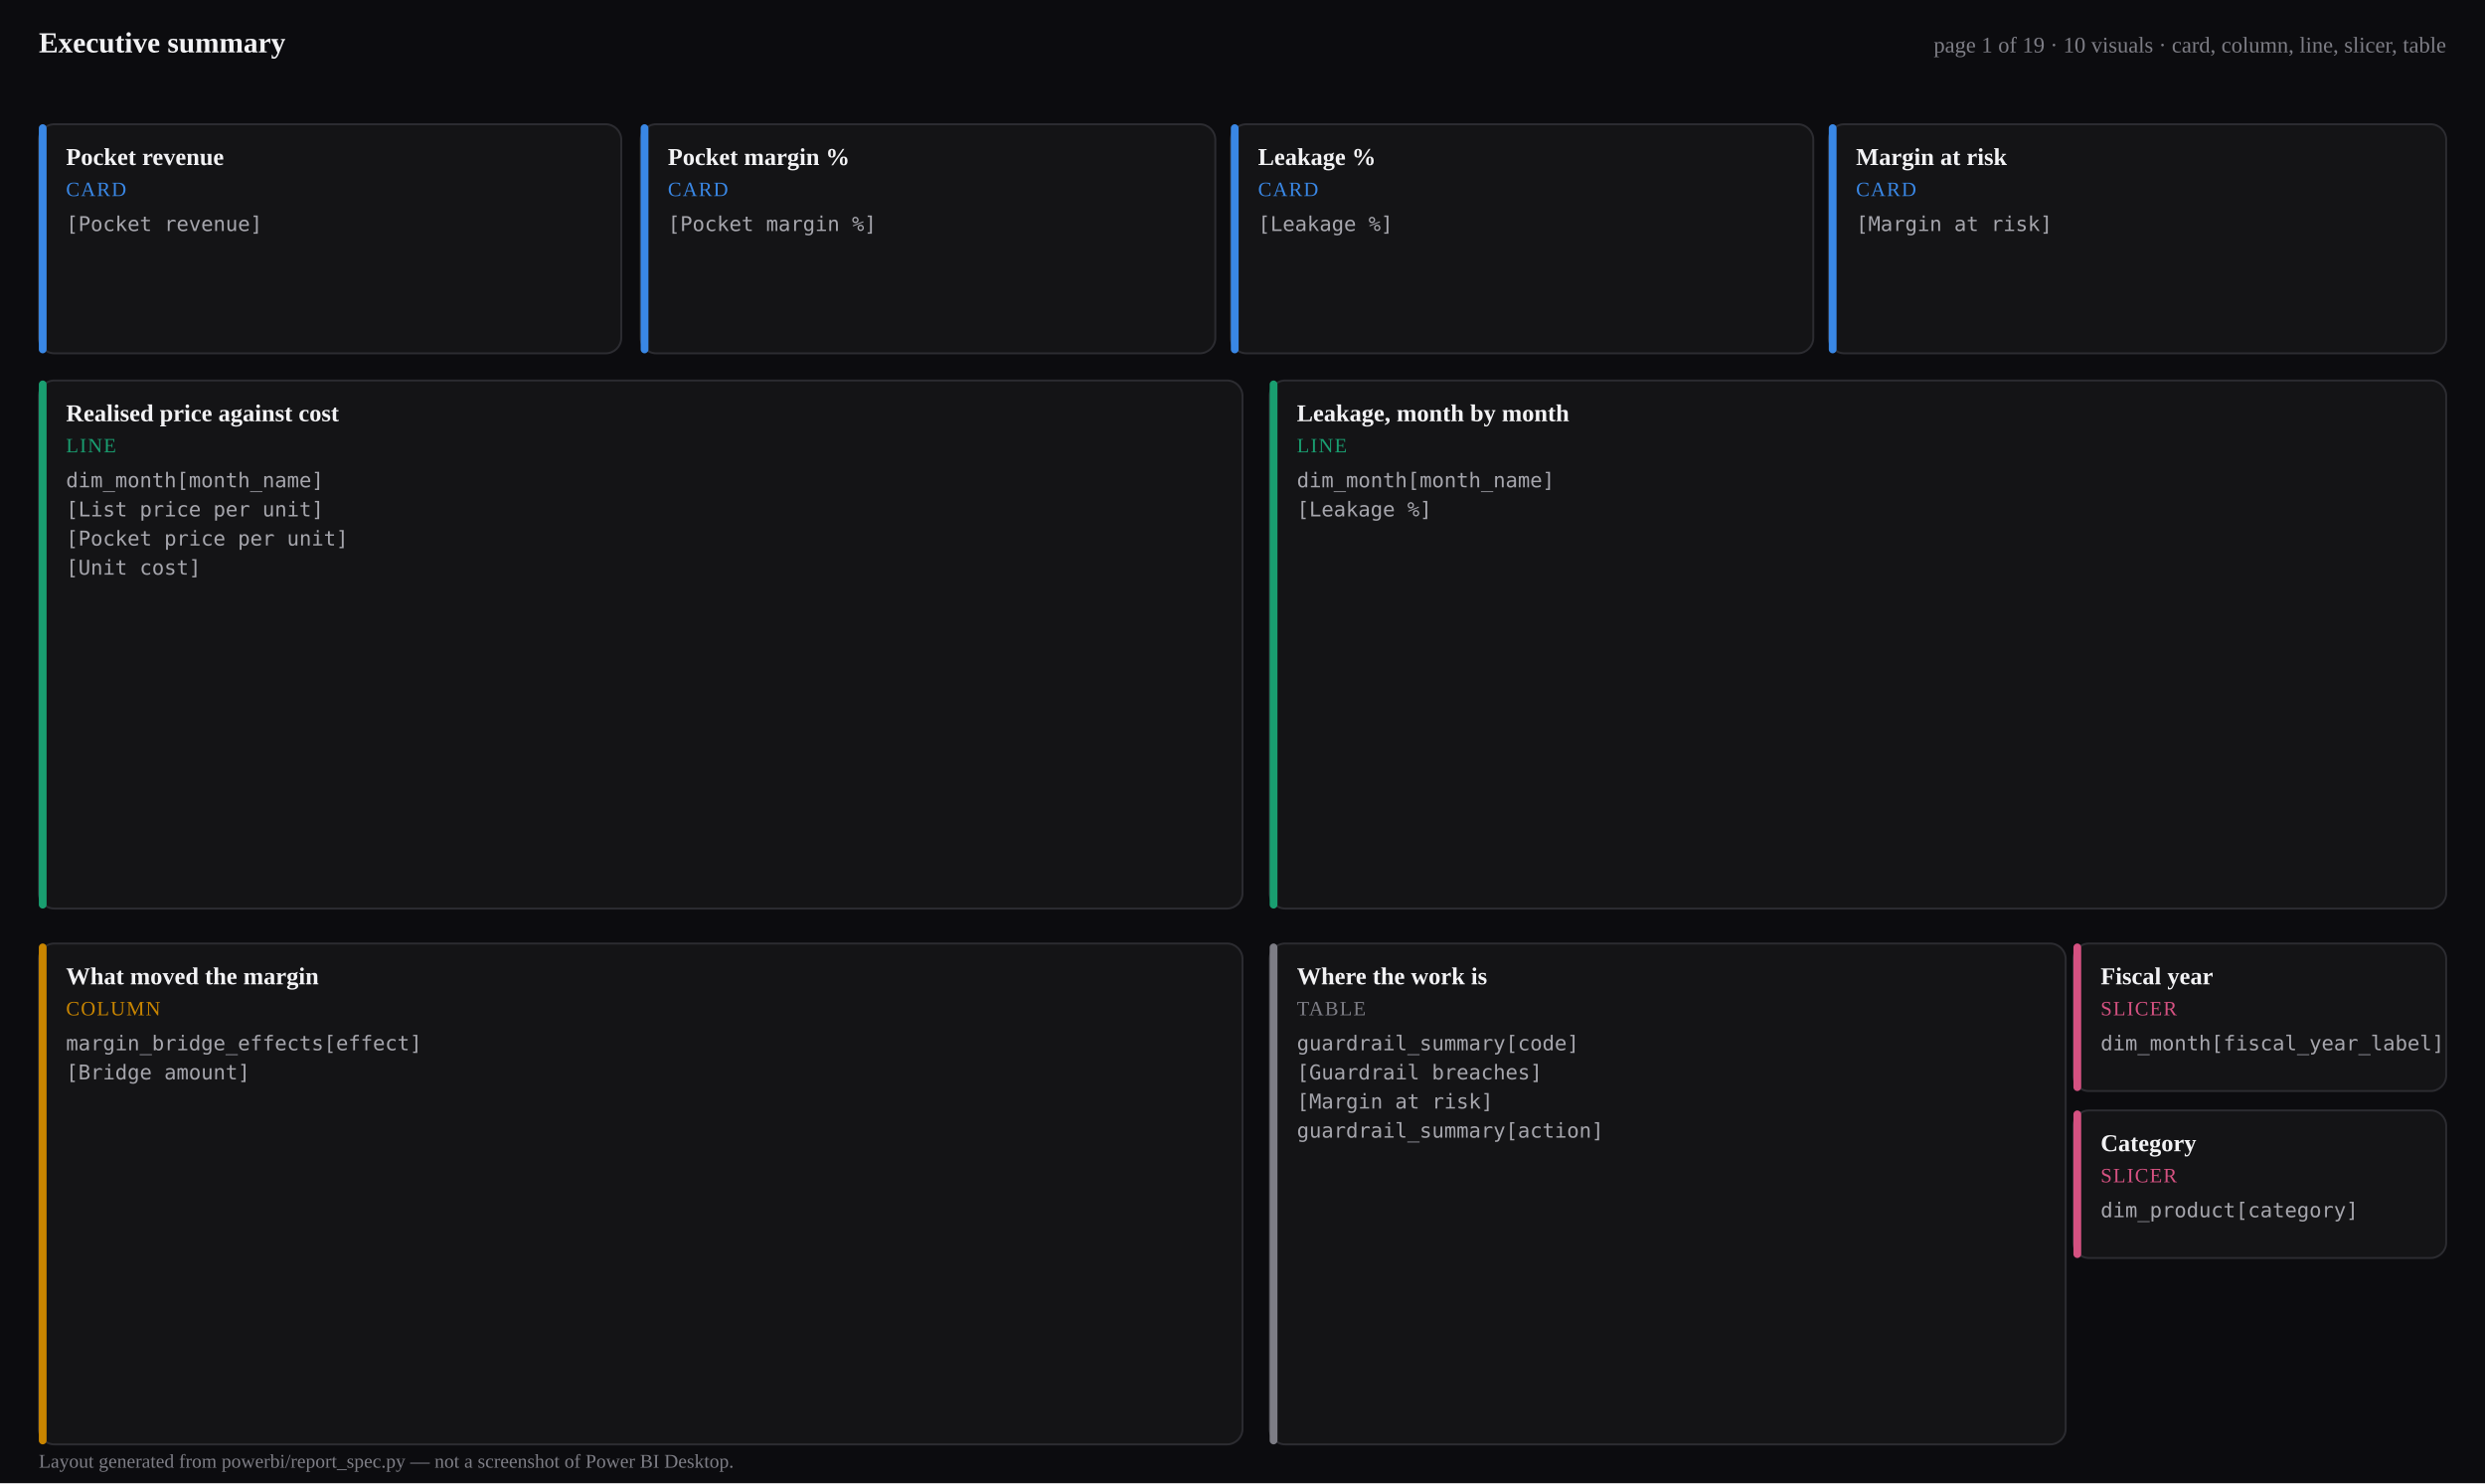
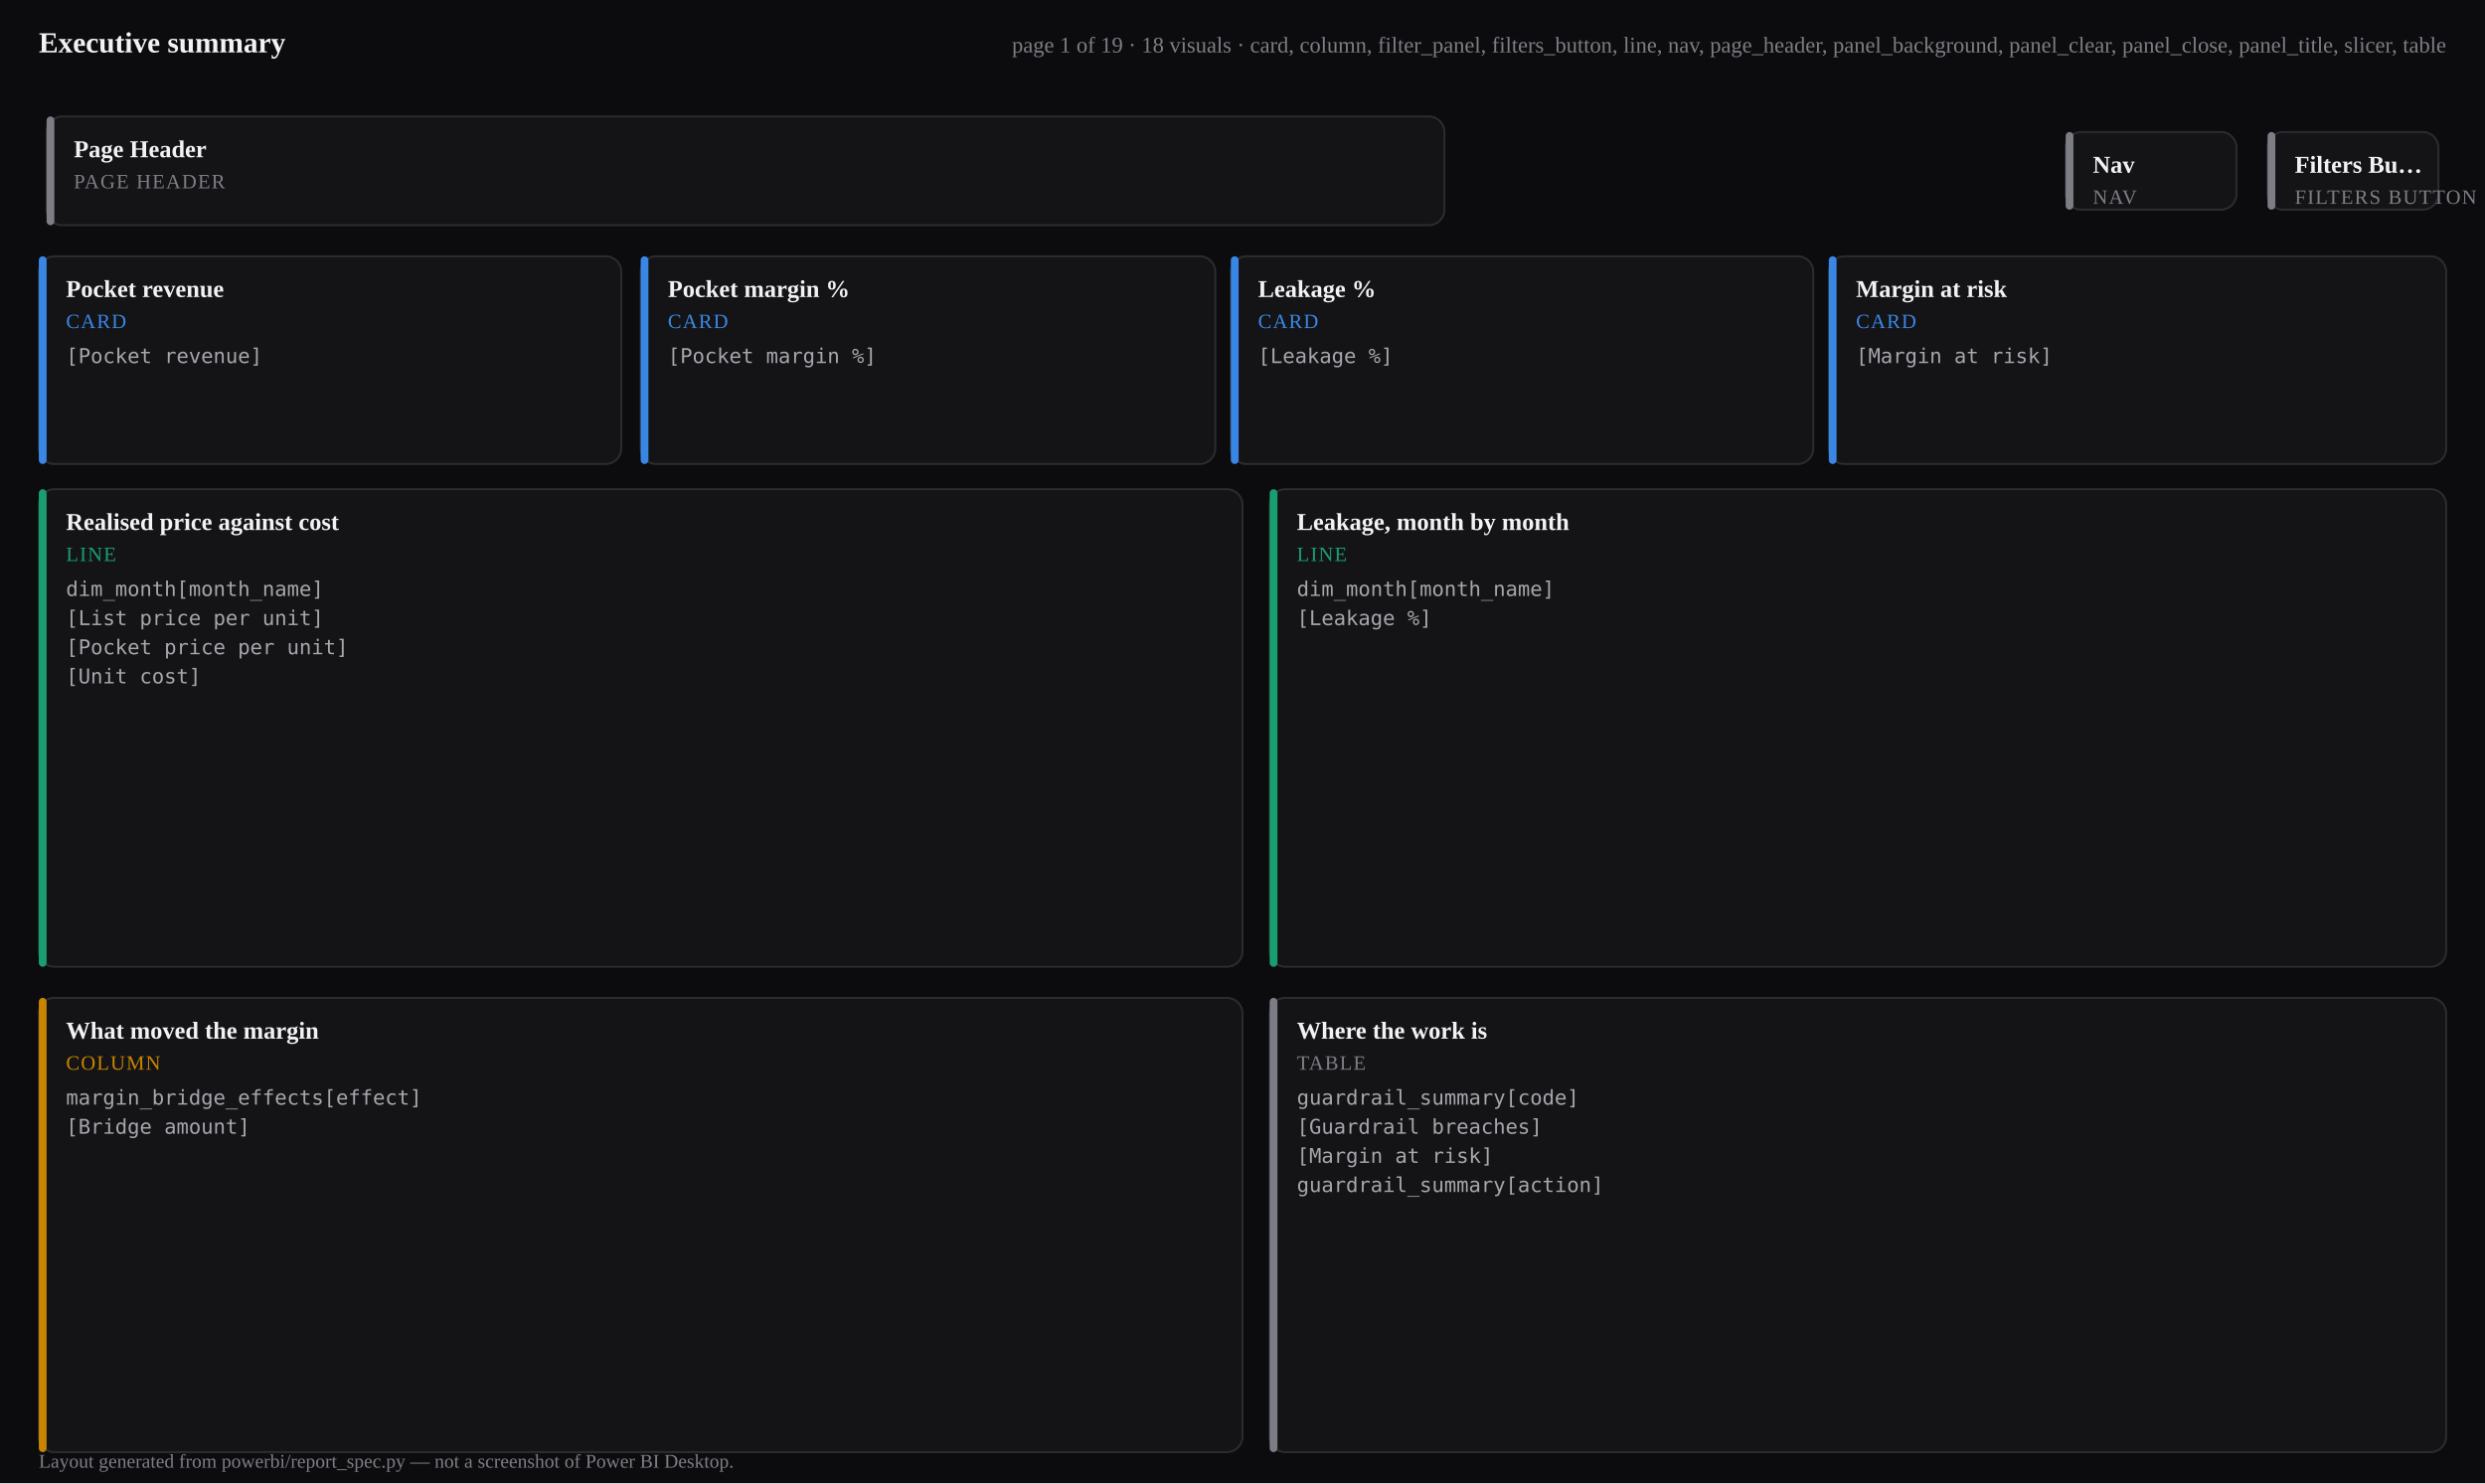
- <svg xmlns="http://www.w3.org/2000/svg" viewBox="0 0 1280 764" width="1280" height="764" role="img" aria-label="Layout of the Executive summary page: 10 visuals on a 1280 by 720 canvas">
+ <svg xmlns="http://www.w3.org/2000/svg" viewBox="0 0 1280 764" width="1280" height="764" role="img" aria-label="Layout of the Executive summary page: 18 visuals on a 1280 by 720 canvas">
  <rect width="1280" height="764" fill="#0c0c0f" />
  <text x="20" y="27" fill="#f2f2f4" font-size="15" font-weight="700">Executive summary</text>
-   <text x="1260" y="27" fill="#7d7d85" font-size="11.5" text-anchor="end">page 1 of 19 · 10 visuals · card, column, line, slicer, table</text>
+   <text x="1260" y="27" fill="#7d7d85" font-size="11.5" text-anchor="end">page 1 of 19 · 18 visuals · card, column, filter_panel, filters_button, line, nav, page_header, panel_background, panel_clear, panel_close, panel_title, slicer, table</text>
  <g transform="translate(0 44)">
    <g>
-       <rect x="20" y="20" width="300" height="118" rx="8" fill="#141416" stroke="#2c2c31" stroke-width="1" />
-       <rect x="20" y="20" width="4" height="118" rx="2" fill="#3987e5" />
-       <text x="34" y="41" fill="#f2f2f4" font-size="12.5" font-weight="600">Pocket revenue</text>
-       <text x="34" y="57" fill="#3987e5" font-size="10.5" letter-spacing="0.06em">CARD</text>
-       <text x="34" y="75" fill="#a6a6ad" font-size="10.5" font-family="ui-monospace, SFMono-Regular, Menlo, monospace">[Pocket revenue]</text>
+       <rect x="24" y="16" width="720" height="56" rx="8" fill="#141416" stroke="#2c2c31" stroke-width="1" />
+       <rect x="24" y="16" width="4" height="56" rx="2" fill="#7d7d85" />
+       <text x="38" y="37" fill="#f2f2f4" font-size="12.5" font-weight="600">Page Header</text>
+       <text x="38" y="53" fill="#7d7d85" font-size="10.5" letter-spacing="0.06em">PAGE HEADER</text>
    </g>
    <g>
-       <rect x="330" y="20" width="296" height="118" rx="8" fill="#141416" stroke="#2c2c31" stroke-width="1" />
-       <rect x="330" y="20" width="4" height="118" rx="2" fill="#3987e5" />
-       <text x="344" y="41" fill="#f2f2f4" font-size="12.5" font-weight="600">Pocket margin %</text>
-       <text x="344" y="57" fill="#3987e5" font-size="10.5" letter-spacing="0.06em">CARD</text>
-       <text x="344" y="75" fill="#a6a6ad" font-size="10.5" font-family="ui-monospace, SFMono-Regular, Menlo, monospace">[Pocket margin %]</text>
+       <rect x="1168" y="24" width="88" height="40" rx="8" fill="#141416" stroke="#2c2c31" stroke-width="1" />
+       <rect x="1168" y="24" width="4" height="40" rx="2" fill="#7d7d85" />
+       <text x="1182" y="45" fill="#f2f2f4" font-size="12.5" font-weight="600">Filters Bu…</text>
+       <text x="1182" y="61" fill="#7d7d85" font-size="10.5" letter-spacing="0.06em">FILTERS BUTTON</text>
    </g>
    <g>
-       <rect x="634" y="20" width="300" height="118" rx="8" fill="#141416" stroke="#2c2c31" stroke-width="1" />
-       <rect x="634" y="20" width="4" height="118" rx="2" fill="#3987e5" />
-       <text x="648" y="41" fill="#f2f2f4" font-size="12.5" font-weight="600">Leakage %</text>
-       <text x="648" y="57" fill="#3987e5" font-size="10.5" letter-spacing="0.06em">CARD</text>
-       <text x="648" y="75" fill="#a6a6ad" font-size="10.5" font-family="ui-monospace, SFMono-Regular, Menlo, monospace">[Leakage %]</text>
+       <rect x="1064" y="24" width="88" height="40" rx="8" fill="#141416" stroke="#2c2c31" stroke-width="1" />
+       <rect x="1064" y="24" width="4" height="40" rx="2" fill="#7d7d85" />
+       <text x="1078" y="45" fill="#f2f2f4" font-size="12.5" font-weight="600">Nav</text>
+       <text x="1078" y="61" fill="#7d7d85" font-size="10.5" letter-spacing="0.06em">NAV</text>
    </g>
    <g>
-       <rect x="942" y="20" width="318" height="118" rx="8" fill="#141416" stroke="#2c2c31" stroke-width="1" />
-       <rect x="942" y="20" width="4" height="118" rx="2" fill="#3987e5" />
-       <text x="956" y="41" fill="#f2f2f4" font-size="12.5" font-weight="600">Margin at risk</text>
-       <text x="956" y="57" fill="#3987e5" font-size="10.5" letter-spacing="0.06em">CARD</text>
-       <text x="956" y="75" fill="#a6a6ad" font-size="10.5" font-family="ui-monospace, SFMono-Regular, Menlo, monospace">[Margin at risk]</text>
+       <rect x="20" y="88" width="300" height="107" rx="8" fill="#141416" stroke="#2c2c31" stroke-width="1" />
+       <rect x="20" y="88" width="4" height="107" rx="2" fill="#3987e5" />
+       <text x="34" y="109" fill="#f2f2f4" font-size="12.5" font-weight="600">Pocket revenue</text>
+       <text x="34" y="125" fill="#3987e5" font-size="10.5" letter-spacing="0.06em">CARD</text>
+       <text x="34" y="143" fill="#a6a6ad" font-size="10.5" font-family="ui-monospace, SFMono-Regular, Menlo, monospace">[Pocket revenue]</text>
    </g>
    <g>
-       <rect x="20" y="152" width="620" height="272" rx="8" fill="#141416" stroke="#2c2c31" stroke-width="1" />
-       <rect x="20" y="152" width="4" height="272" rx="2" fill="#199e70" />
-       <text x="34" y="173" fill="#f2f2f4" font-size="12.5" font-weight="600">Realised price against cost</text>
-       <text x="34" y="189" fill="#199e70" font-size="10.5" letter-spacing="0.06em">LINE</text>
-       <text x="34" y="207" fill="#a6a6ad" font-size="10.5" font-family="ui-monospace, SFMono-Regular, Menlo, monospace">dim_month[month_name]</text>
-       <text x="34" y="222" fill="#a6a6ad" font-size="10.5" font-family="ui-monospace, SFMono-Regular, Menlo, monospace">[List price per unit]</text>
-       <text x="34" y="237" fill="#a6a6ad" font-size="10.5" font-family="ui-monospace, SFMono-Regular, Menlo, monospace">[Pocket price per unit]</text>
-       <text x="34" y="252" fill="#a6a6ad" font-size="10.5" font-family="ui-monospace, SFMono-Regular, Menlo, monospace">[Unit cost]</text>
+       <rect x="330" y="88" width="296" height="107" rx="8" fill="#141416" stroke="#2c2c31" stroke-width="1" />
+       <rect x="330" y="88" width="4" height="107" rx="2" fill="#3987e5" />
+       <text x="344" y="109" fill="#f2f2f4" font-size="12.5" font-weight="600">Pocket margin %</text>
+       <text x="344" y="125" fill="#3987e5" font-size="10.5" letter-spacing="0.06em">CARD</text>
+       <text x="344" y="143" fill="#a6a6ad" font-size="10.5" font-family="ui-monospace, SFMono-Regular, Menlo, monospace">[Pocket margin %]</text>
    </g>
    <g>
-       <rect x="654" y="152" width="606" height="272" rx="8" fill="#141416" stroke="#2c2c31" stroke-width="1" />
-       <rect x="654" y="152" width="4" height="272" rx="2" fill="#199e70" />
-       <text x="668" y="173" fill="#f2f2f4" font-size="12.5" font-weight="600">Leakage, month by month</text>
-       <text x="668" y="189" fill="#199e70" font-size="10.5" letter-spacing="0.06em">LINE</text>
-       <text x="668" y="207" fill="#a6a6ad" font-size="10.5" font-family="ui-monospace, SFMono-Regular, Menlo, monospace">dim_month[month_name]</text>
-       <text x="668" y="222" fill="#a6a6ad" font-size="10.5" font-family="ui-monospace, SFMono-Regular, Menlo, monospace">[Leakage %]</text>
+       <rect x="634" y="88" width="300" height="107" rx="8" fill="#141416" stroke="#2c2c31" stroke-width="1" />
+       <rect x="634" y="88" width="4" height="107" rx="2" fill="#3987e5" />
+       <text x="648" y="109" fill="#f2f2f4" font-size="12.5" font-weight="600">Leakage %</text>
+       <text x="648" y="125" fill="#3987e5" font-size="10.5" letter-spacing="0.06em">CARD</text>
+       <text x="648" y="143" fill="#a6a6ad" font-size="10.5" font-family="ui-monospace, SFMono-Regular, Menlo, monospace">[Leakage %]</text>
    </g>
    <g>
-       <rect x="20" y="442" width="620" height="258" rx="8" fill="#141416" stroke="#2c2c31" stroke-width="1" />
-       <rect x="20" y="442" width="4" height="258" rx="2" fill="#c98500" />
-       <text x="34" y="463" fill="#f2f2f4" font-size="12.5" font-weight="600">What moved the margin</text>
-       <text x="34" y="479" fill="#c98500" font-size="10.5" letter-spacing="0.06em">COLUMN</text>
-       <text x="34" y="497" fill="#a6a6ad" font-size="10.5" font-family="ui-monospace, SFMono-Regular, Menlo, monospace">margin_bridge_effects[effect]</text>
-       <text x="34" y="512" fill="#a6a6ad" font-size="10.5" font-family="ui-monospace, SFMono-Regular, Menlo, monospace">[Bridge amount]</text>
+       <rect x="942" y="88" width="318" height="107" rx="8" fill="#141416" stroke="#2c2c31" stroke-width="1" />
+       <rect x="942" y="88" width="4" height="107" rx="2" fill="#3987e5" />
+       <text x="956" y="109" fill="#f2f2f4" font-size="12.5" font-weight="600">Margin at risk</text>
+       <text x="956" y="125" fill="#3987e5" font-size="10.5" letter-spacing="0.06em">CARD</text>
+       <text x="956" y="143" fill="#a6a6ad" font-size="10.5" font-family="ui-monospace, SFMono-Regular, Menlo, monospace">[Margin at risk]</text>
    </g>
    <g>
-       <rect x="654" y="442" width="410" height="258" rx="8" fill="#141416" stroke="#2c2c31" stroke-width="1" />
-       <rect x="654" y="442" width="4" height="258" rx="2" fill="#7d7d85" />
-       <text x="668" y="463" fill="#f2f2f4" font-size="12.5" font-weight="600">Where the work is</text>
-       <text x="668" y="479" fill="#7d7d85" font-size="10.5" letter-spacing="0.06em">TABLE</text>
-       <text x="668" y="497" fill="#a6a6ad" font-size="10.5" font-family="ui-monospace, SFMono-Regular, Menlo, monospace">guardrail_summary[code]</text>
-       <text x="668" y="512" fill="#a6a6ad" font-size="10.5" font-family="ui-monospace, SFMono-Regular, Menlo, monospace">[Guardrail breaches]</text>
-       <text x="668" y="527" fill="#a6a6ad" font-size="10.5" font-family="ui-monospace, SFMono-Regular, Menlo, monospace">[Margin at risk]</text>
-       <text x="668" y="542" fill="#a6a6ad" font-size="10.5" font-family="ui-monospace, SFMono-Regular, Menlo, monospace">guardrail_summary[action]</text>
+       <rect x="20" y="208" width="620" height="246" rx="8" fill="#141416" stroke="#2c2c31" stroke-width="1" />
+       <rect x="20" y="208" width="4" height="246" rx="2" fill="#199e70" />
+       <text x="34" y="229" fill="#f2f2f4" font-size="12.5" font-weight="600">Realised price against cost</text>
+       <text x="34" y="245" fill="#199e70" font-size="10.5" letter-spacing="0.06em">LINE</text>
+       <text x="34" y="263" fill="#a6a6ad" font-size="10.5" font-family="ui-monospace, SFMono-Regular, Menlo, monospace">dim_month[month_name]</text>
+       <text x="34" y="278" fill="#a6a6ad" font-size="10.5" font-family="ui-monospace, SFMono-Regular, Menlo, monospace">[List price per unit]</text>
+       <text x="34" y="293" fill="#a6a6ad" font-size="10.5" font-family="ui-monospace, SFMono-Regular, Menlo, monospace">[Pocket price per unit]</text>
+       <text x="34" y="308" fill="#a6a6ad" font-size="10.5" font-family="ui-monospace, SFMono-Regular, Menlo, monospace">[Unit cost]</text>
    </g>
    <g>
-       <rect x="1068" y="442" width="192" height="76" rx="8" fill="#141416" stroke="#2c2c31" stroke-width="1" />
-       <rect x="1068" y="442" width="4" height="76" rx="2" fill="#d55181" />
-       <text x="1082" y="463" fill="#f2f2f4" font-size="12.5" font-weight="600">Fiscal year</text>
-       <text x="1082" y="479" fill="#d55181" font-size="10.5" letter-spacing="0.06em">SLICER</text>
-       <text x="1082" y="497" fill="#a6a6ad" font-size="10.5" font-family="ui-monospace, SFMono-Regular, Menlo, monospace">dim_month[fiscal_year_label]</text>
+       <rect x="654" y="208" width="606" height="246" rx="8" fill="#141416" stroke="#2c2c31" stroke-width="1" />
+       <rect x="654" y="208" width="4" height="246" rx="2" fill="#199e70" />
+       <text x="668" y="229" fill="#f2f2f4" font-size="12.5" font-weight="600">Leakage, month by month</text>
+       <text x="668" y="245" fill="#199e70" font-size="10.5" letter-spacing="0.06em">LINE</text>
+       <text x="668" y="263" fill="#a6a6ad" font-size="10.5" font-family="ui-monospace, SFMono-Regular, Menlo, monospace">dim_month[month_name]</text>
+       <text x="668" y="278" fill="#a6a6ad" font-size="10.5" font-family="ui-monospace, SFMono-Regular, Menlo, monospace">[Leakage %]</text>
    </g>
    <g>
-       <rect x="1068" y="528" width="192" height="76" rx="8" fill="#141416" stroke="#2c2c31" stroke-width="1" />
-       <rect x="1068" y="528" width="4" height="76" rx="2" fill="#d55181" />
-       <text x="1082" y="549" fill="#f2f2f4" font-size="12.5" font-weight="600">Category</text>
-       <text x="1082" y="565" fill="#d55181" font-size="10.5" letter-spacing="0.06em">SLICER</text>
-       <text x="1082" y="583" fill="#a6a6ad" font-size="10.5" font-family="ui-monospace, SFMono-Regular, Menlo, monospace">dim_product[category]</text>
+       <rect x="20" y="470" width="620" height="234" rx="8" fill="#141416" stroke="#2c2c31" stroke-width="1" />
+       <rect x="20" y="470" width="4" height="234" rx="2" fill="#c98500" />
+       <text x="34" y="491" fill="#f2f2f4" font-size="12.5" font-weight="600">What moved the margin</text>
+       <text x="34" y="507" fill="#c98500" font-size="10.5" letter-spacing="0.06em">COLUMN</text>
+       <text x="34" y="525" fill="#a6a6ad" font-size="10.5" font-family="ui-monospace, SFMono-Regular, Menlo, monospace">margin_bridge_effects[effect]</text>
+       <text x="34" y="540" fill="#a6a6ad" font-size="10.5" font-family="ui-monospace, SFMono-Regular, Menlo, monospace">[Bridge amount]</text>
+     </g>
+     <g>
+       <rect x="654" y="470" width="606" height="234" rx="8" fill="#141416" stroke="#2c2c31" stroke-width="1" />
+       <rect x="654" y="470" width="4" height="234" rx="2" fill="#7d7d85" />
+       <text x="668" y="491" fill="#f2f2f4" font-size="12.5" font-weight="600">Where the work is</text>
+       <text x="668" y="507" fill="#7d7d85" font-size="10.5" letter-spacing="0.06em">TABLE</text>
+       <text x="668" y="525" fill="#a6a6ad" font-size="10.5" font-family="ui-monospace, SFMono-Regular, Menlo, monospace">guardrail_summary[code]</text>
+       <text x="668" y="540" fill="#a6a6ad" font-size="10.5" font-family="ui-monospace, SFMono-Regular, Menlo, monospace">[Guardrail breaches]</text>
+       <text x="668" y="555" fill="#a6a6ad" font-size="10.5" font-family="ui-monospace, SFMono-Regular, Menlo, monospace">[Margin at risk]</text>
+       <text x="668" y="570" fill="#a6a6ad" font-size="10.5" font-family="ui-monospace, SFMono-Regular, Menlo, monospace">guardrail_summary[action]</text>
    </g>
  </g>
  <text x="20" y="756" fill="#7d7d85" font-size="10">Layout generated from powerbi/report_spec.py — not a screenshot of Power BI Desktop.</text>
</svg>
